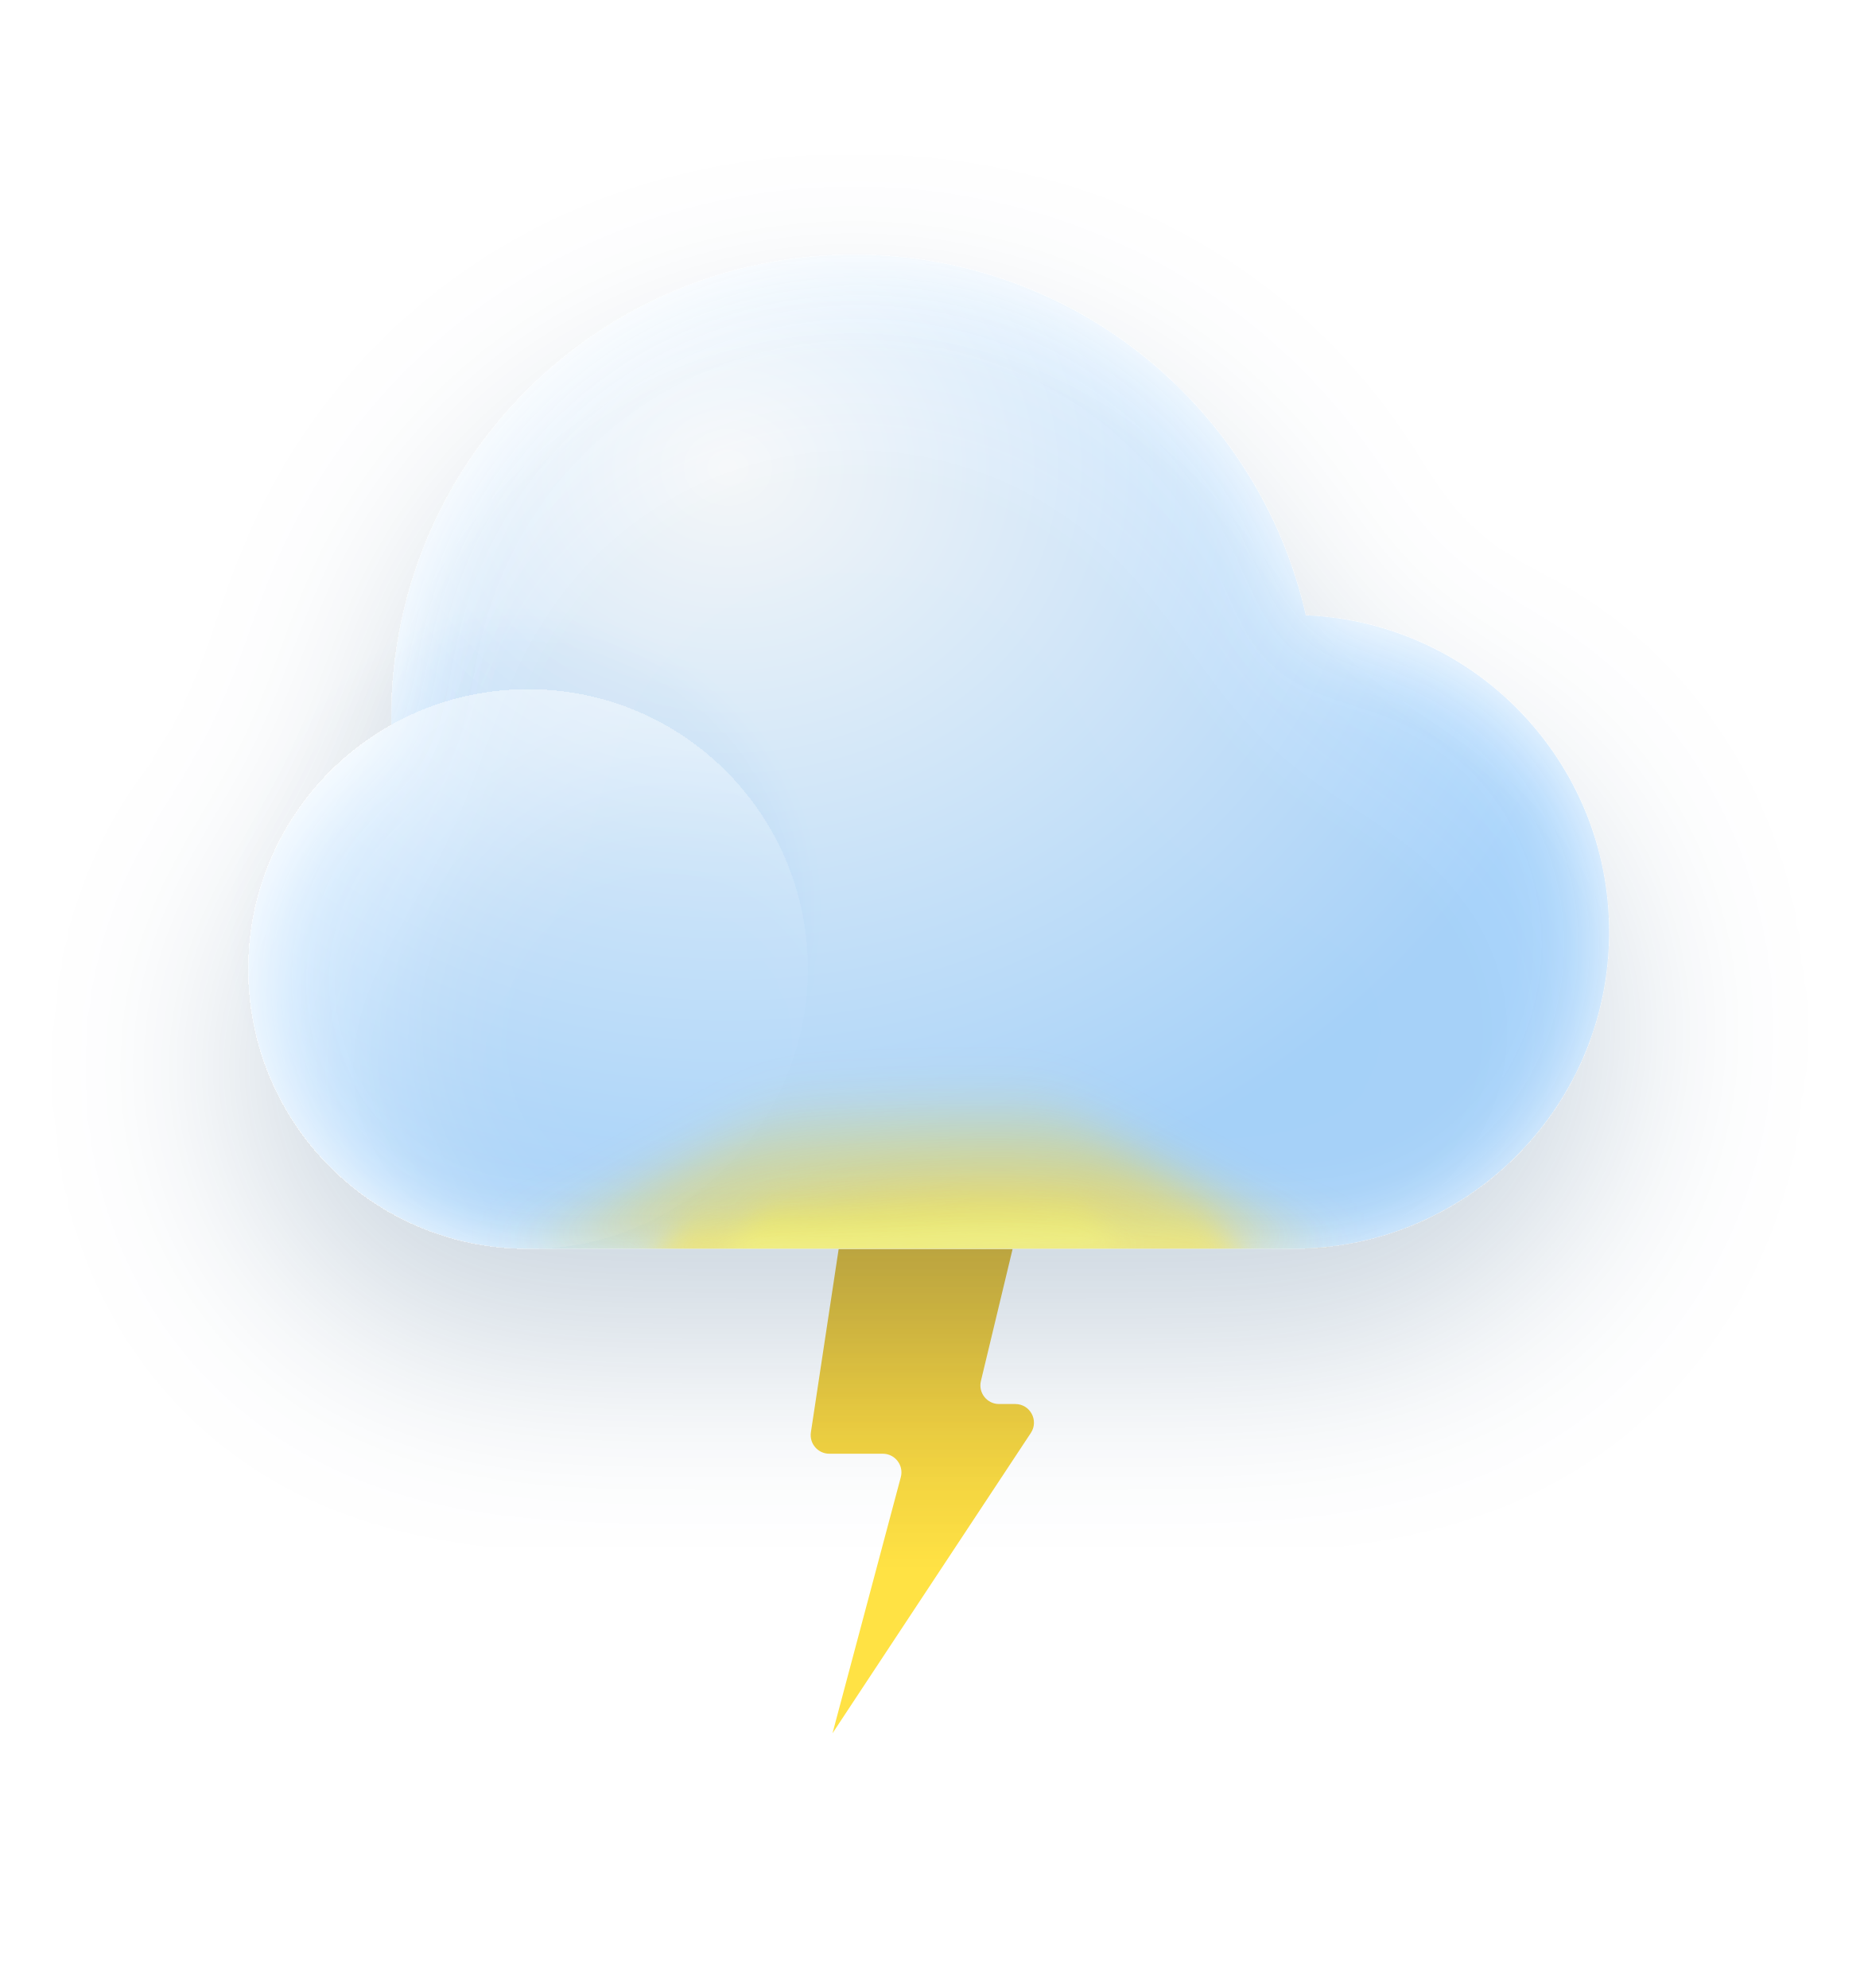
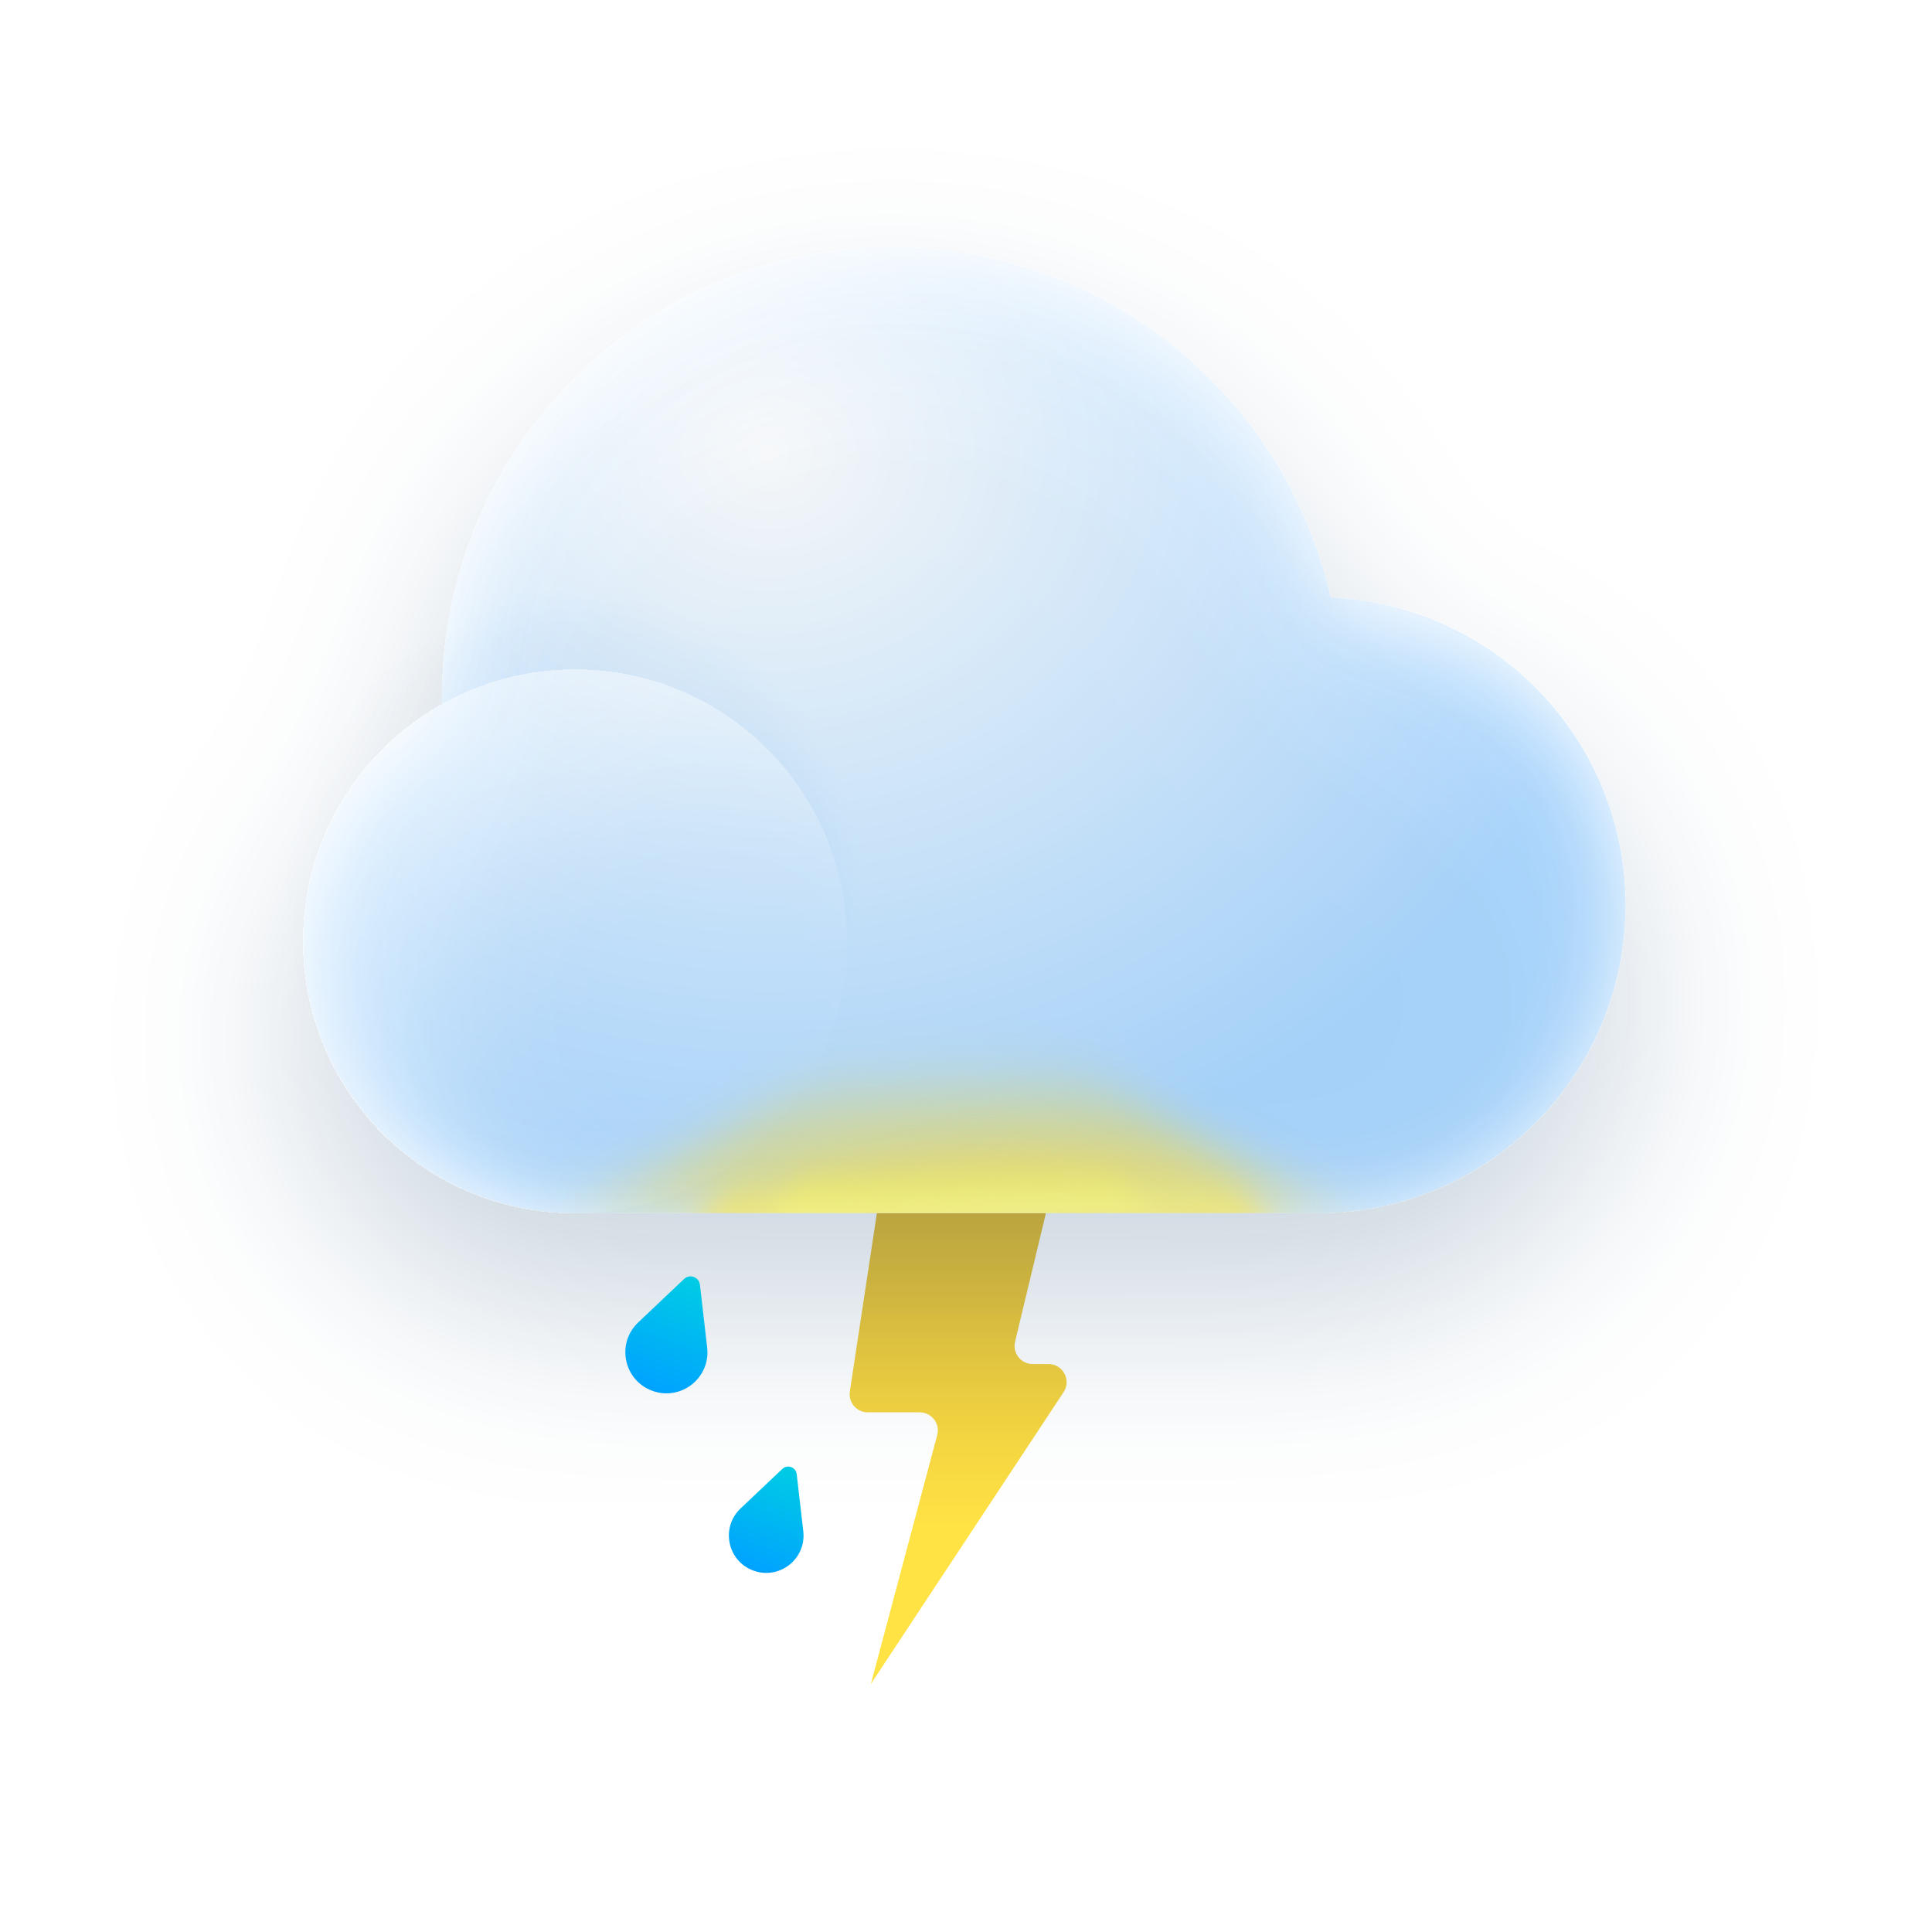
- <svg xmlns="http://www.w3.org/2000/svg" width="300" height="320" viewBox="0 0 300 320" fill="none">
-   <path d="M130.523 230.551L135 201H163L157.888 222.3C157.435 224.186 158.865 226 160.805 226H163.424C165.814 226 167.244 228.659 165.927 230.653L134 279L144.994 237.773C145.502 235.868 144.066 234 142.095 234H133.489C131.653 234 130.248 232.366 130.523 230.551Z" fill="url(#paint0_linear_120_3341)" />
-   <g filter="url(#filter0_bdi_120_3341)">
-     <path fill-rule="evenodd" clip-rule="evenodd" d="M208 201H86V200.989C85.668 200.996 85.334 201 85 201C60.147 201 40 180.853 40 156C40 139.134 49.279 124.435 63.01 116.73C63.003 116.321 63 115.911 63 115.5C63 74.355 96.355 41 137.5 41C172.991 41 202.686 65.818 210.177 99.046C237.334 100.186 259 122.563 259 150C259 177.497 237.24 199.911 210 200.962V201H208Z" fill="url(#paint1_radial_120_3341)" fill-opacity="0.77" />
+ <svg xmlns="http://www.w3.org/2000/svg" width="320" height="320" viewBox="0 0 320 320" fill="none">
+   <path d="M140.762 230.479L145.239 200.928H173.239L168.127 222.228C167.675 224.115 169.104 225.928 171.044 225.928H173.663C176.053 225.928 177.484 228.587 176.166 230.582L144.239 278.928L155.233 237.701C155.741 235.797 154.306 233.928 152.334 233.928H143.728C141.892 233.928 140.487 232.294 140.762 230.479Z" fill="url(#paint0_linear_184_3478)" />
+   <g filter="url(#filter0_bdi_184_3478)">
+     <path fill-rule="evenodd" clip-rule="evenodd" d="M218.239 200.928H96.239V200.918C95.907 200.925 95.573 200.928 95.239 200.928C70.386 200.928 50.239 180.781 50.239 155.928C50.239 139.062 59.518 124.364 73.249 116.658C73.243 116.249 73.239 115.839 73.239 115.428C73.239 74.283 106.594 40.928 147.739 40.928C183.23 40.928 212.925 65.746 220.416 98.974C247.573 100.114 269.239 122.491 269.239 149.928C269.239 177.425 247.479 199.84 220.239 200.89V200.928H218.239Z" fill="url(#paint1_radial_184_3478)" fill-opacity="0.77" />
  </g>
-   <g style="mix-blend-mode:soft-light" filter="url(#filter1_di_120_3341)">
-     <circle cx="85" cy="156" r="45" fill="#848484" />
+   <g style="mix-blend-mode:soft-light" filter="url(#filter1_di_184_3478)">
+     <circle cx="95.239" cy="155.928" r="45" fill="#848484" />
  </g>
-   <mask id="mask0_120_3341" style="mask-type:alpha" maskUnits="userSpaceOnUse" x="40" y="41" width="219" height="160">
-     <path fill-rule="evenodd" clip-rule="evenodd" d="M208 201H86V200.989C85.668 200.996 85.334 201 85 201C60.147 201 40 180.853 40 156C40 139.134 49.279 124.435 63.01 116.73C63.003 116.321 63 115.911 63 115.5C63 74.355 96.355 41 137.5 41C172.991 41 202.686 65.818 210.177 99.046C237.334 100.186 259 122.563 259 150C259 176.137 239.339 197.681 214 200.651V201H208Z" fill="url(#paint2_radial_120_3341)" fill-opacity="0.77" />
+   <mask id="mask0_184_3478" style="mask-type:alpha" maskUnits="userSpaceOnUse" x="50" y="40" width="220" height="161">
+     <path fill-rule="evenodd" clip-rule="evenodd" d="M218.239 200.928H96.239V200.918C95.907 200.925 95.573 200.928 95.239 200.928C70.386 200.928 50.239 180.781 50.239 155.928C50.239 139.062 59.518 124.364 73.249 116.658C73.243 116.249 73.239 115.839 73.239 115.428C73.239 74.283 106.594 40.928 147.739 40.928C183.23 40.928 212.925 65.746 220.416 98.974C247.573 100.114 269.239 122.491 269.239 149.928C269.239 176.065 249.578 197.61 224.239 200.579V200.928H218.239Z" fill="url(#paint2_radial_184_3478)" fill-opacity="0.77" />
  </mask>
-   <g mask="url(#mask0_120_3341)">
-     <g filter="url(#filter2_f_120_3341)">
-       <path d="M147 163C120.544 182.479 96.514 196.005 81 201H218C201.343 201 166.189 174.55 147 163Z" fill="url(#paint3_radial_120_3341)" />
+   <g mask="url(#mask0_184_3478)">
+     <g filter="url(#filter2_f_184_3478)">
+       <path d="M157.239 162.928C130.783 182.408 106.753 195.934 91.239 200.928H228.239C211.582 200.928 176.428 174.479 157.239 162.928Z" fill="url(#paint3_radial_184_3478)" />
    </g>
-     <g style="mix-blend-mode:screen" filter="url(#filter3_f_120_3341)">
-       <path d="M153 146C136.284 155.573 112.802 200.545 103 203H203C192.475 203 165.124 151.677 153 146Z" fill="url(#paint4_linear_120_3341)" />
+     <g style="mix-blend-mode:screen" filter="url(#filter3_f_184_3478)">
+       <path d="M163.239 145.928C146.524 155.502 123.042 200.474 113.239 202.928H213.239C202.715 202.928 175.363 151.605 163.239 145.928Z" fill="url(#paint4_linear_184_3478)" />
    </g>
-     <g style="mix-blend-mode:screen" filter="url(#filter4_f_120_3341)">
-       <path d="M149 158C137.781 164.402 121.579 201.358 115 203L182 201C174.936 201 157.137 161.796 149 158Z" fill="url(#paint5_linear_120_3341)" />
+     <g style="mix-blend-mode:screen" filter="url(#filter4_f_184_3478)">
+       <path d="M159.239 157.928C148.021 164.331 131.818 201.287 125.239 202.928L192.239 200.928C185.176 200.928 167.376 161.725 159.239 157.928Z" fill="url(#paint5_linear_184_3478)" />
    </g>
  </g>
+   <path d="M113.308 211.838C114.242 210.954 115.785 211.515 115.932 212.794L117.13 223.2C117.708 228.22 112.801 232.094 108.052 230.365V230.365C103.303 228.636 102.033 222.514 105.703 219.039L113.308 211.838Z" fill="url(#paint6_linear_184_3478)" />
+   <path d="M129.574 243.301C130.423 242.497 131.826 243.008 131.96 244.17L133.049 253.629C133.575 258.194 129.113 261.715 124.796 260.144V260.144C120.479 258.572 119.325 253.006 122.66 249.848L129.574 243.301Z" fill="url(#paint7_linear_184_3478)" />
  <defs>
-     <filter id="filter0_bdi_120_3341" x="8" y="25" width="283" height="224" filterUnits="userSpaceOnUse" color-interpolation-filters="sRGB">
+     <filter id="filter0_bdi_184_3478" x="18.239" y="24.928" width="283" height="224" filterUnits="userSpaceOnUse" color-interpolation-filters="sRGB">
      <feFlood flood-opacity="0" result="BackgroundImageFix" />
      <feGaussianBlur in="BackgroundImage" stdDeviation="8" />
-       <feComposite in2="SourceAlpha" operator="in" result="effect1_backgroundBlur_120_3341" />
+       <feComposite in2="SourceAlpha" operator="in" result="effect1_backgroundBlur_184_3478" />
      <feColorMatrix in="SourceAlpha" type="matrix" values="0 0 0 0 0 0 0 0 0 0 0 0 0 0 0 0 0 0 127 0" result="hardAlpha" />
      <feOffset dy="16" />
      <feGaussianBlur stdDeviation="16" />
      <feColorMatrix type="matrix" values="0 0 0 0 0 0 0 0 0 0.202 0 0 0 0 0.388 0 0 0 0.2 0" />
-       <feBlend mode="normal" in2="effect1_backgroundBlur_120_3341" result="effect2_dropShadow_120_3341" />
-       <feBlend mode="normal" in="SourceGraphic" in2="effect2_dropShadow_120_3341" result="shape" />
+       <feBlend mode="normal" in2="effect1_backgroundBlur_184_3478" result="effect2_dropShadow_184_3478" />
+       <feBlend mode="normal" in="SourceGraphic" in2="effect2_dropShadow_184_3478" result="shape" />
      <feColorMatrix in="SourceAlpha" type="matrix" values="0 0 0 0 0 0 0 0 0 0 0 0 0 0 0 0 0 0 127 0" result="hardAlpha" />
      <feOffset dx="1" dy="2" />
      <feGaussianBlur stdDeviation="7" />
      <feComposite in2="hardAlpha" operator="arithmetic" k2="-1" k3="1" />
      <feColorMatrix type="matrix" values="0 0 0 0 1 0 0 0 0 1 0 0 0 0 1 0 0 0 1 0" />
-       <feBlend mode="normal" in2="shape" result="effect3_innerShadow_120_3341" />
+       <feBlend mode="normal" in2="shape" result="effect3_innerShadow_184_3478" />
    </filter>
-     <filter id="filter1_di_120_3341" x="32" y="95" width="120" height="118" filterUnits="userSpaceOnUse" color-interpolation-filters="sRGB">
+     <filter id="filter1_di_184_3478" x="42.239" y="94.928" width="120" height="118" filterUnits="userSpaceOnUse" color-interpolation-filters="sRGB">
      <feFlood flood-opacity="0" result="BackgroundImageFix" />
      <feColorMatrix in="SourceAlpha" type="matrix" values="0 0 0 0 0 0 0 0 0 0 0 0 0 0 0 0 0 0 127 0" result="hardAlpha" />
      <feOffset dx="-2" dy="-10" />
      <feGaussianBlur stdDeviation="3" />
      <feColorMatrix type="matrix" values="0 0 0 0 0 0 0 0 0 0 0 0 0 0 0 0 0 0 0.22 0" />
-       <feBlend mode="normal" in2="BackgroundImageFix" result="effect1_dropShadow_120_3341" />
-       <feBlend mode="normal" in="SourceGraphic" in2="effect1_dropShadow_120_3341" result="shape" />
+       <feBlend mode="normal" in2="BackgroundImageFix" result="effect1_dropShadow_184_3478" />
+       <feBlend mode="normal" in="SourceGraphic" in2="effect1_dropShadow_184_3478" result="shape" />
      <feColorMatrix in="SourceAlpha" type="matrix" values="0 0 0 0 0 0 0 0 0 0 0 0 0 0 0 0 0 0 127 0" result="hardAlpha" />
      <feOffset dx="22" dy="12" />
      <feGaussianBlur stdDeviation="11" />
      <feComposite in2="hardAlpha" operator="arithmetic" k2="-1" k3="1" />
      <feColorMatrix type="matrix" values="0 0 0 0 1 0 0 0 0 1 0 0 0 0 1 0 0 0 0.74 0" />
-       <feBlend mode="normal" in2="shape" result="effect2_innerShadow_120_3341" />
+       <feBlend mode="normal" in2="shape" result="effect2_innerShadow_184_3478" />
    </filter>
-     <filter id="filter2_f_120_3341" x="73" y="155" width="153" height="54" filterUnits="userSpaceOnUse" color-interpolation-filters="sRGB">
+     <filter id="filter2_f_184_3478" x="83.239" y="154.928" width="153" height="54" filterUnits="userSpaceOnUse" color-interpolation-filters="sRGB">
      <feFlood flood-opacity="0" result="BackgroundImageFix" />
      <feBlend mode="normal" in="SourceGraphic" in2="BackgroundImageFix" result="shape" />
-       <feGaussianBlur stdDeviation="4" result="effect1_foregroundBlur_120_3341" />
+       <feGaussianBlur stdDeviation="4" result="effect1_foregroundBlur_184_3478" />
    </filter>
-     <filter id="filter3_f_120_3341" x="99" y="142" width="108" height="65" filterUnits="userSpaceOnUse" color-interpolation-filters="sRGB">
+     <filter id="filter3_f_184_3478" x="109.239" y="141.928" width="108" height="65" filterUnits="userSpaceOnUse" color-interpolation-filters="sRGB">
      <feFlood flood-opacity="0" result="BackgroundImageFix" />
      <feBlend mode="normal" in="SourceGraphic" in2="BackgroundImageFix" result="shape" />
-       <feGaussianBlur stdDeviation="2" result="effect1_foregroundBlur_120_3341" />
+       <feGaussianBlur stdDeviation="2" result="effect1_foregroundBlur_184_3478" />
    </filter>
-     <filter id="filter4_f_120_3341" x="111" y="154" width="75" height="53" filterUnits="userSpaceOnUse" color-interpolation-filters="sRGB">
+     <filter id="filter4_f_184_3478" x="121.239" y="153.928" width="75" height="53" filterUnits="userSpaceOnUse" color-interpolation-filters="sRGB">
      <feFlood flood-opacity="0" result="BackgroundImageFix" />
      <feBlend mode="normal" in="SourceGraphic" in2="BackgroundImageFix" result="shape" />
-       <feGaussianBlur stdDeviation="2" result="effect1_foregroundBlur_120_3341" />
+       <feGaussianBlur stdDeviation="2" result="effect1_foregroundBlur_184_3478" />
    </filter>
-     <linearGradient id="paint0_linear_120_3341" x1="152.067" y1="201" x2="152.067" y2="253" gradientUnits="userSpaceOnUse">
+     <linearGradient id="paint0_linear_184_3478" x1="162.306" y1="200.928" x2="162.306" y2="252.928" gradientUnits="userSpaceOnUse">
      <stop stop-color="#E2BC38" />
      <stop offset="1" stop-color="#FFE244" />
    </linearGradient>
-     <radialGradient id="paint1_radial_120_3341" cx="0" cy="0" r="1" gradientUnits="userSpaceOnUse" gradientTransform="translate(117.164 75.1144) rotate(90.6693) scale(125.829 143.587)">
+     <radialGradient id="paint1_radial_184_3478" cx="0" cy="0" r="1" gradientUnits="userSpaceOnUse" gradientTransform="translate(127.404 75.0429) rotate(90.6693) scale(125.829 143.587)">
      <stop stop-color="white" />
      <stop offset="1" stop-color="#99CEFF" />
    </radialGradient>
-     <radialGradient id="paint2_radial_120_3341" cx="0" cy="0" r="1" gradientUnits="userSpaceOnUse" gradientTransform="translate(117.164 75.1144) rotate(90.6693) scale(125.829 143.587)">
+     <radialGradient id="paint2_radial_184_3478" cx="0" cy="0" r="1" gradientUnits="userSpaceOnUse" gradientTransform="translate(127.404 75.0429) rotate(90.6693) scale(125.829 143.587)">
      <stop stop-color="white" />
      <stop offset="1" stop-color="#99CEFF" />
    </radialGradient>
-     <radialGradient id="paint3_radial_120_3341" cx="0" cy="0" r="1" gradientUnits="userSpaceOnUse" gradientTransform="translate(159.889 196.786) rotate(-90) scale(21.5393 111.274)">
+     <radialGradient id="paint3_radial_184_3478" cx="0" cy="0" r="1" gradientUnits="userSpaceOnUse" gradientTransform="translate(170.128 196.714) rotate(-90) scale(21.5393 111.274)">
      <stop stop-color="#FFDE41" />
      <stop offset="1" stop-color="#FFD200" stop-opacity="0" />
    </radialGradient>
-     <linearGradient id="paint4_linear_120_3341" x1="155.688" y1="201.888" x2="155.688" y2="194.542" gradientUnits="userSpaceOnUse">
+     <linearGradient id="paint4_linear_184_3478" x1="165.927" y1="201.816" x2="165.927" y2="194.471" gradientUnits="userSpaceOnUse">
      <stop stop-color="#FFDE41" />
      <stop offset="1" stop-color="#FFD200" stop-opacity="0" />
    </linearGradient>
-     <linearGradient id="paint5_linear_120_3341" x1="150.361" y1="202.224" x2="150.361" y2="192.077" gradientUnits="userSpaceOnUse">
+     <linearGradient id="paint5_linear_184_3478" x1="160.6" y1="202.153" x2="160.6" y2="192.006" gradientUnits="userSpaceOnUse">
      <stop stop-color="#FFDE41" />
      <stop offset="1" stop-color="#FFD200" stop-opacity="0" />
    </linearGradient>
+     <linearGradient id="paint6_linear_184_3478" x1="115.575" y1="209.691" x2="108.049" y2="230.364" gradientUnits="userSpaceOnUse">
+       <stop stop-color="#00D0E2" />
+       <stop offset="1" stop-color="#00A3FF" />
+     </linearGradient>
+     <linearGradient id="paint7_linear_184_3478" x1="131.635" y1="241.349" x2="124.794" y2="260.143" gradientUnits="userSpaceOnUse">
+       <stop stop-color="#00D0E2" />
+       <stop offset="1" stop-color="#00A3FF" />
+     </linearGradient>
  </defs>
</svg>
